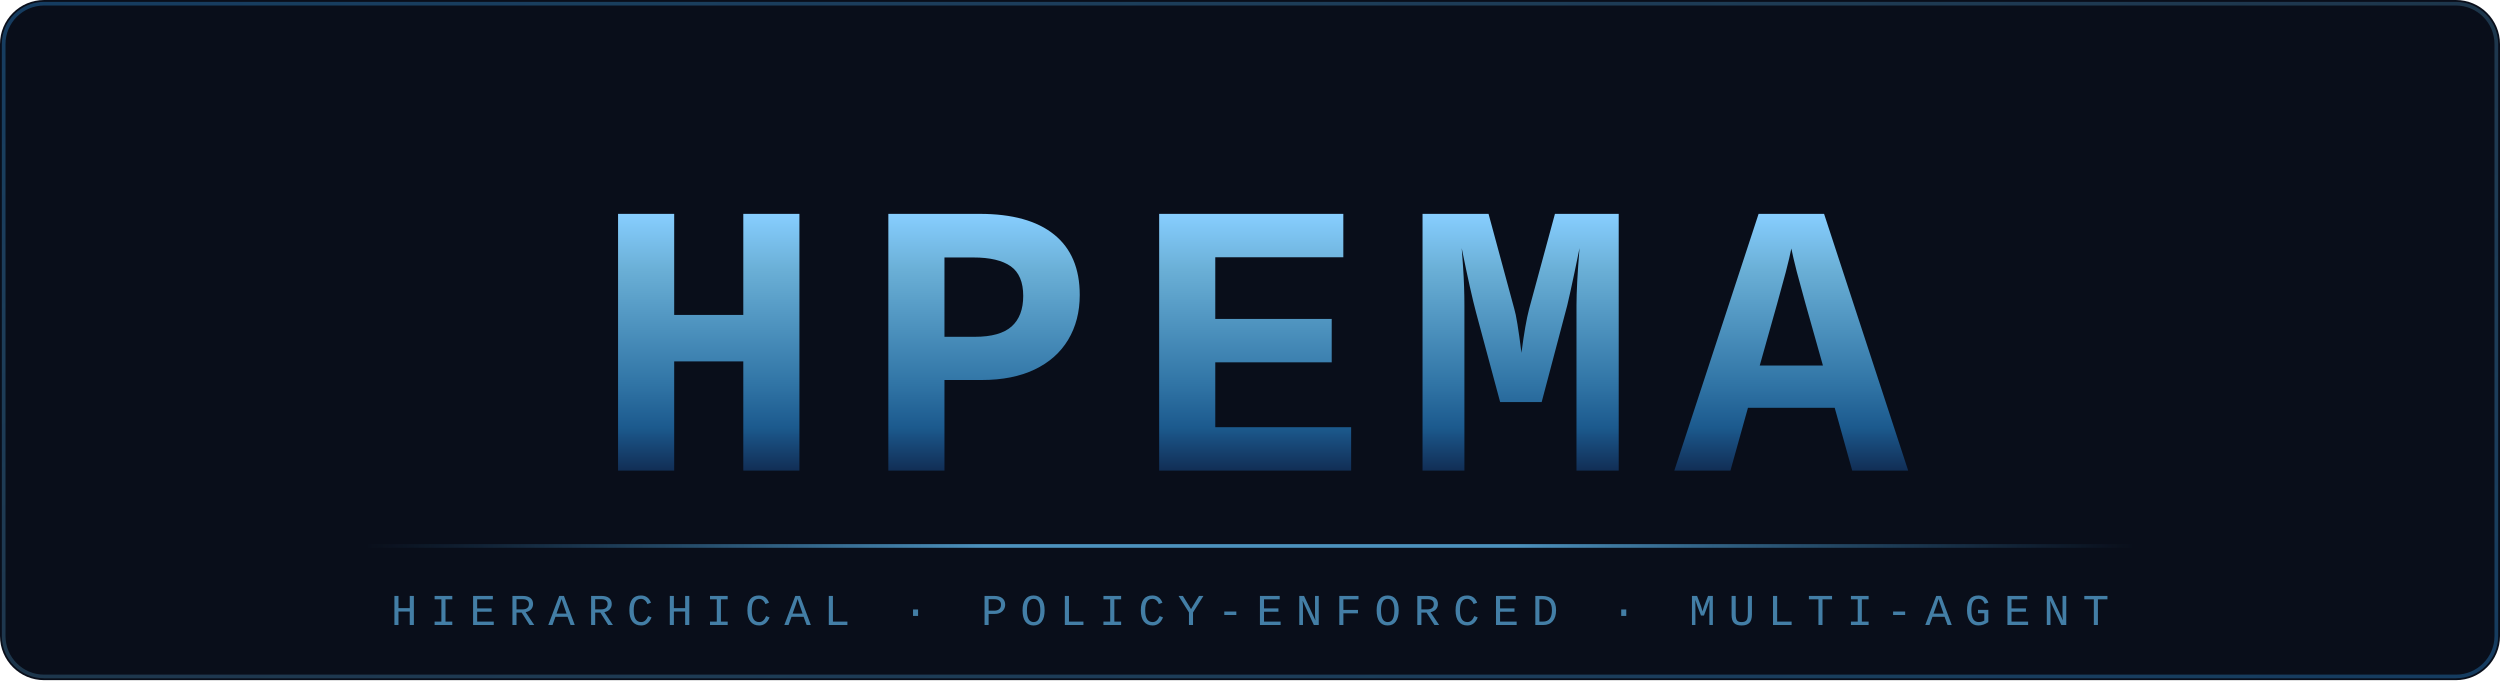
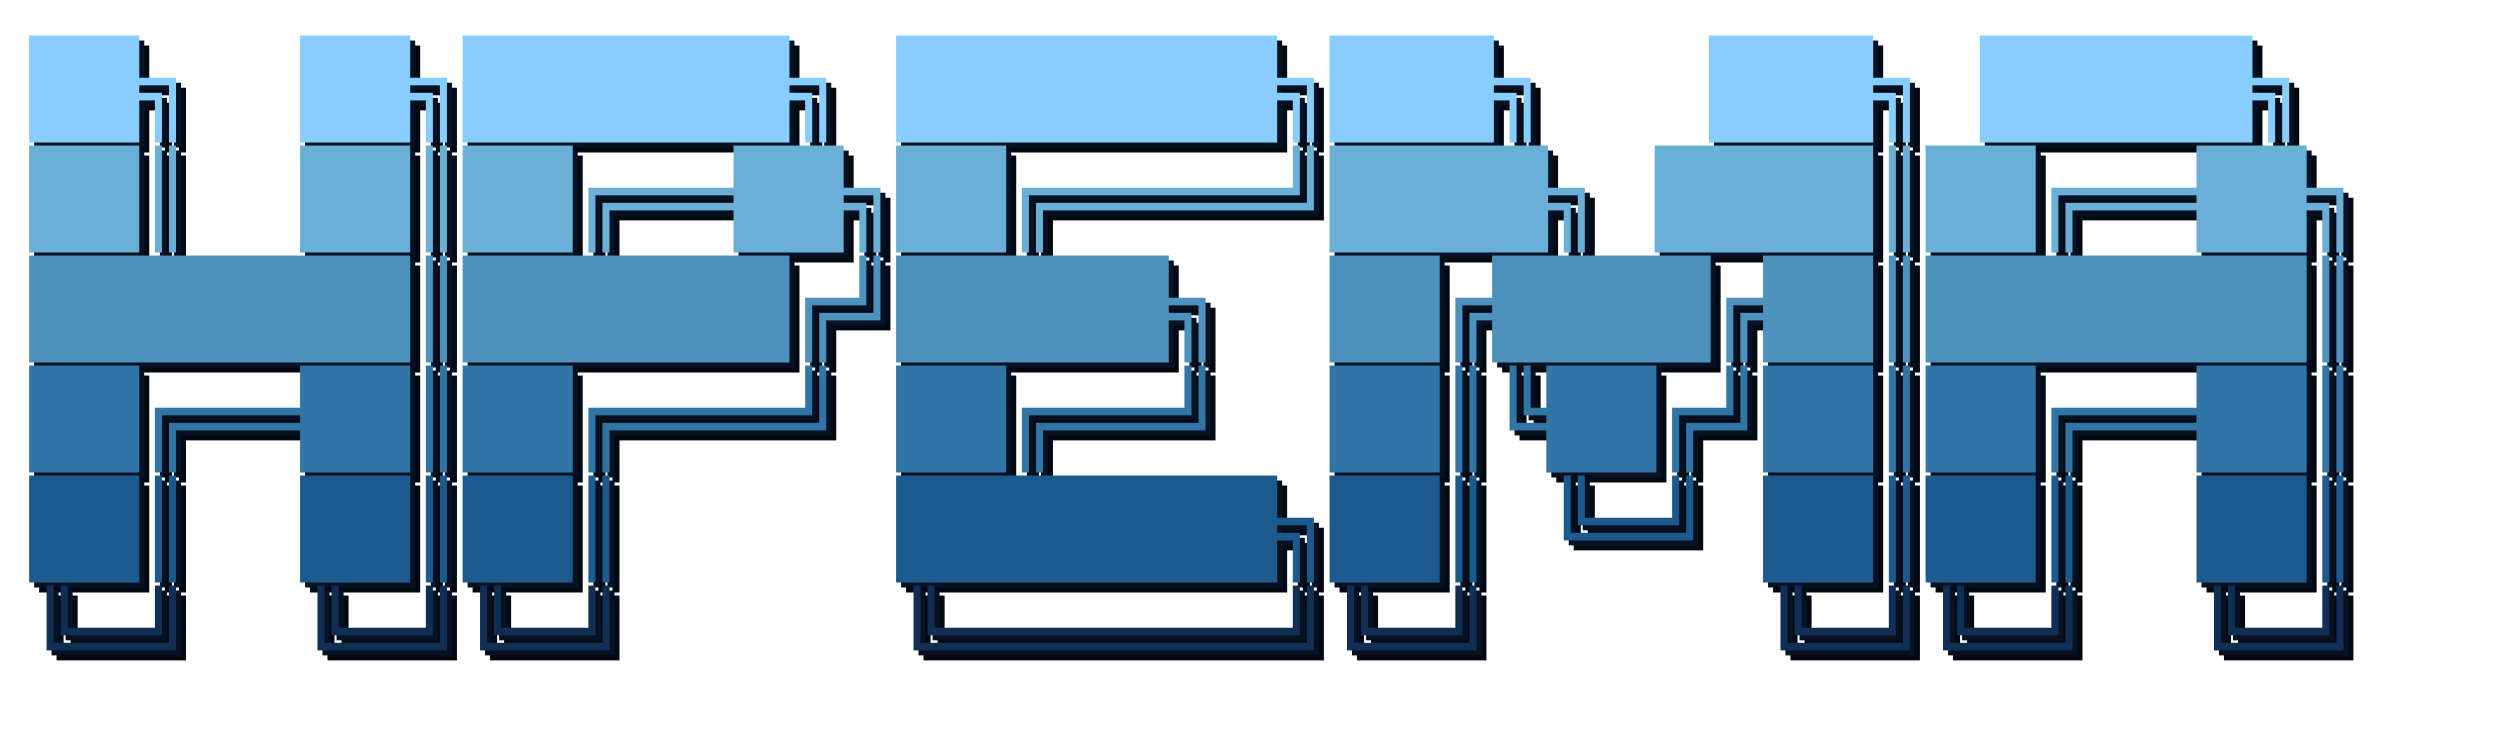
- <svg xmlns="http://www.w3.org/2000/svg" viewBox="0 0 680 185" width="680" height="185">
-   <defs>
-     <linearGradient id="hpema-text-grad" x1="0" y1="0" x2="0" y2="1">
-       <stop offset="0%" stop-color="#87CEFF" />
-       <stop offset="22%" stop-color="#6AAFD6" />
-       <stop offset="44%" stop-color="#4D92BE" />
-       <stop offset="66%" stop-color="#3175A6" />
-       <stop offset="83%" stop-color="#1C5A8E" />
-       <stop offset="100%" stop-color="#112E55" />
-     </linearGradient>
-     <linearGradient id="hpema-sep-grad" x1="0" y1="0" x2="1" y2="0">
-       <stop offset="0%" stop-color="#3175A6" stop-opacity="0" />
-       <stop offset="35%" stop-color="#4D92BE" stop-opacity="1" />
-       <stop offset="65%" stop-color="#4D92BE" stop-opacity="1" />
-       <stop offset="100%" stop-color="#3175A6" stop-opacity="0" />
-     </linearGradient>
-     <linearGradient id="hpema-border-grad" x1="0" y1="0" x2="1" y2="1">
-       <stop offset="0%" stop-color="#1C5A8E" stop-opacity="0.6" />
-       <stop offset="50%" stop-color="#4D92BE" stop-opacity="0.3" />
-       <stop offset="100%" stop-color="#1C5A8E" stop-opacity="0.6" />
-     </linearGradient>
-   </defs>
-   <rect width="680" height="185" fill="#090E1A" rx="12" />
-   <rect width="678" height="183" x="1" y="1" fill="none" stroke="url(#hpema-border-grad)" stroke-width="1" rx="11" />
-   <text x="340" y="128" font-family="'Courier New', Courier, monospace" font-size="106" font-weight="bold" text-anchor="middle" letter-spacing="10" fill="url(#hpema-text-grad)">HPEMA</text>
-   <rect x="100" y="148" width="480" height="1" fill="url(#hpema-sep-grad)" />
-   <text x="340" y="170" font-family="'Courier New', Courier, monospace" font-size="12" text-anchor="middle" letter-spacing="3.5" fill="#4D92BE" opacity="0.85">HIERARCHICAL · POLICY-ENFORCED · MULTI-AGENT</text>
+ <svg xmlns="http://www.w3.org/2000/svg" viewBox="0 0 500 150" width="500" height="150">
+   <text x="8" y="26" xml:space="preserve" font-family="'DejaVu Sans Mono','Courier New',Courier,monospace" font-size="18" fill="#030912">██╗  ██╗██████╗ ███████╗███╗   ███╗ █████╗ </text>
+   <text x="8" y="48" xml:space="preserve" font-family="'DejaVu Sans Mono','Courier New',Courier,monospace" font-size="18" fill="#030912">██║  ██║██╔══██╗██╔════╝████╗ ████║██╔══██╗</text>
+   <text x="8" y="70" xml:space="preserve" font-family="'DejaVu Sans Mono','Courier New',Courier,monospace" font-size="18" fill="#030912">███████║██████╔╝█████╗  ██╔████╔██║███████║</text>
+   <text x="8" y="92" xml:space="preserve" font-family="'DejaVu Sans Mono','Courier New',Courier,monospace" font-size="18" fill="#030912">██╔══██║██╔═══╝ ██╔══╝  ██║╚██╔╝██║██╔══██║</text>
+   <text x="8" y="114" xml:space="preserve" font-family="'DejaVu Sans Mono','Courier New',Courier,monospace" font-size="18" fill="#030912">██║  ██║██║     ███████╗██║ ╚═╝ ██║██║  ██║</text>
+   <text x="8" y="136" xml:space="preserve" font-family="'DejaVu Sans Mono','Courier New',Courier,monospace" font-size="18" fill="#030912">╚═╝  ╚═╝╚═╝     ╚══════╝╚═╝     ╚═╝╚═╝  ╚═╝</text>
+   <text x="7" y="25" xml:space="preserve" font-family="'DejaVu Sans Mono','Courier New',Courier,monospace" font-size="18" fill="#071122">██╗  ██╗██████╗ ███████╗███╗   ███╗ █████╗ </text>
+   <text x="7" y="47" xml:space="preserve" font-family="'DejaVu Sans Mono','Courier New',Courier,monospace" font-size="18" fill="#071122">██║  ██║██╔══██╗██╔════╝████╗ ████║██╔══██╗</text>
+   <text x="7" y="69" xml:space="preserve" font-family="'DejaVu Sans Mono','Courier New',Courier,monospace" font-size="18" fill="#071122">███████║██████╔╝█████╗  ██╔████╔██║███████║</text>
+   <text x="7" y="91" xml:space="preserve" font-family="'DejaVu Sans Mono','Courier New',Courier,monospace" font-size="18" fill="#071122">██╔══██║██╔═══╝ ██╔══╝  ██║╚██╔╝██║██╔══██║</text>
+   <text x="7" y="113" xml:space="preserve" font-family="'DejaVu Sans Mono','Courier New',Courier,monospace" font-size="18" fill="#071122">██║  ██║██║     ███████╗██║ ╚═╝ ██║██║  ██║</text>
+   <text x="7" y="135" xml:space="preserve" font-family="'DejaVu Sans Mono','Courier New',Courier,monospace" font-size="18" fill="#071122">╚═╝  ╚═╝╚═╝     ╚══════╝╚═╝     ╚═╝╚═╝  ╚═╝</text>
+   <text x="6" y="24" xml:space="preserve" font-family="'DejaVu Sans Mono','Courier New',Courier,monospace" font-size="18" fill="#87CEFF">██╗  ██╗██████╗ ███████╗███╗   ███╗ █████╗ </text>
+   <text x="6" y="46" xml:space="preserve" font-family="'DejaVu Sans Mono','Courier New',Courier,monospace" font-size="18" fill="#6AAFD6">██║  ██║██╔══██╗██╔════╝████╗ ████║██╔══██╗</text>
+   <text x="6" y="68" xml:space="preserve" font-family="'DejaVu Sans Mono','Courier New',Courier,monospace" font-size="18" fill="#4D92BE">███████║██████╔╝█████╗  ██╔████╔██║███████║</text>
+   <text x="6" y="90" xml:space="preserve" font-family="'DejaVu Sans Mono','Courier New',Courier,monospace" font-size="18" fill="#3175A6">██╔══██║██╔═══╝ ██╔══╝  ██║╚██╔╝██║██╔══██║</text>
+   <text x="6" y="112" xml:space="preserve" font-family="'DejaVu Sans Mono','Courier New',Courier,monospace" font-size="18" fill="#1C5A8E">██║  ██║██║     ███████╗██║ ╚═╝ ██║██║  ██║</text>
+   <text x="6" y="134" xml:space="preserve" font-family="'DejaVu Sans Mono','Courier New',Courier,monospace" font-size="18" fill="#112E55">╚═╝  ╚═╝╚═╝     ╚══════╝╚═╝     ╚═╝╚═╝  ╚═╝</text>
</svg>
